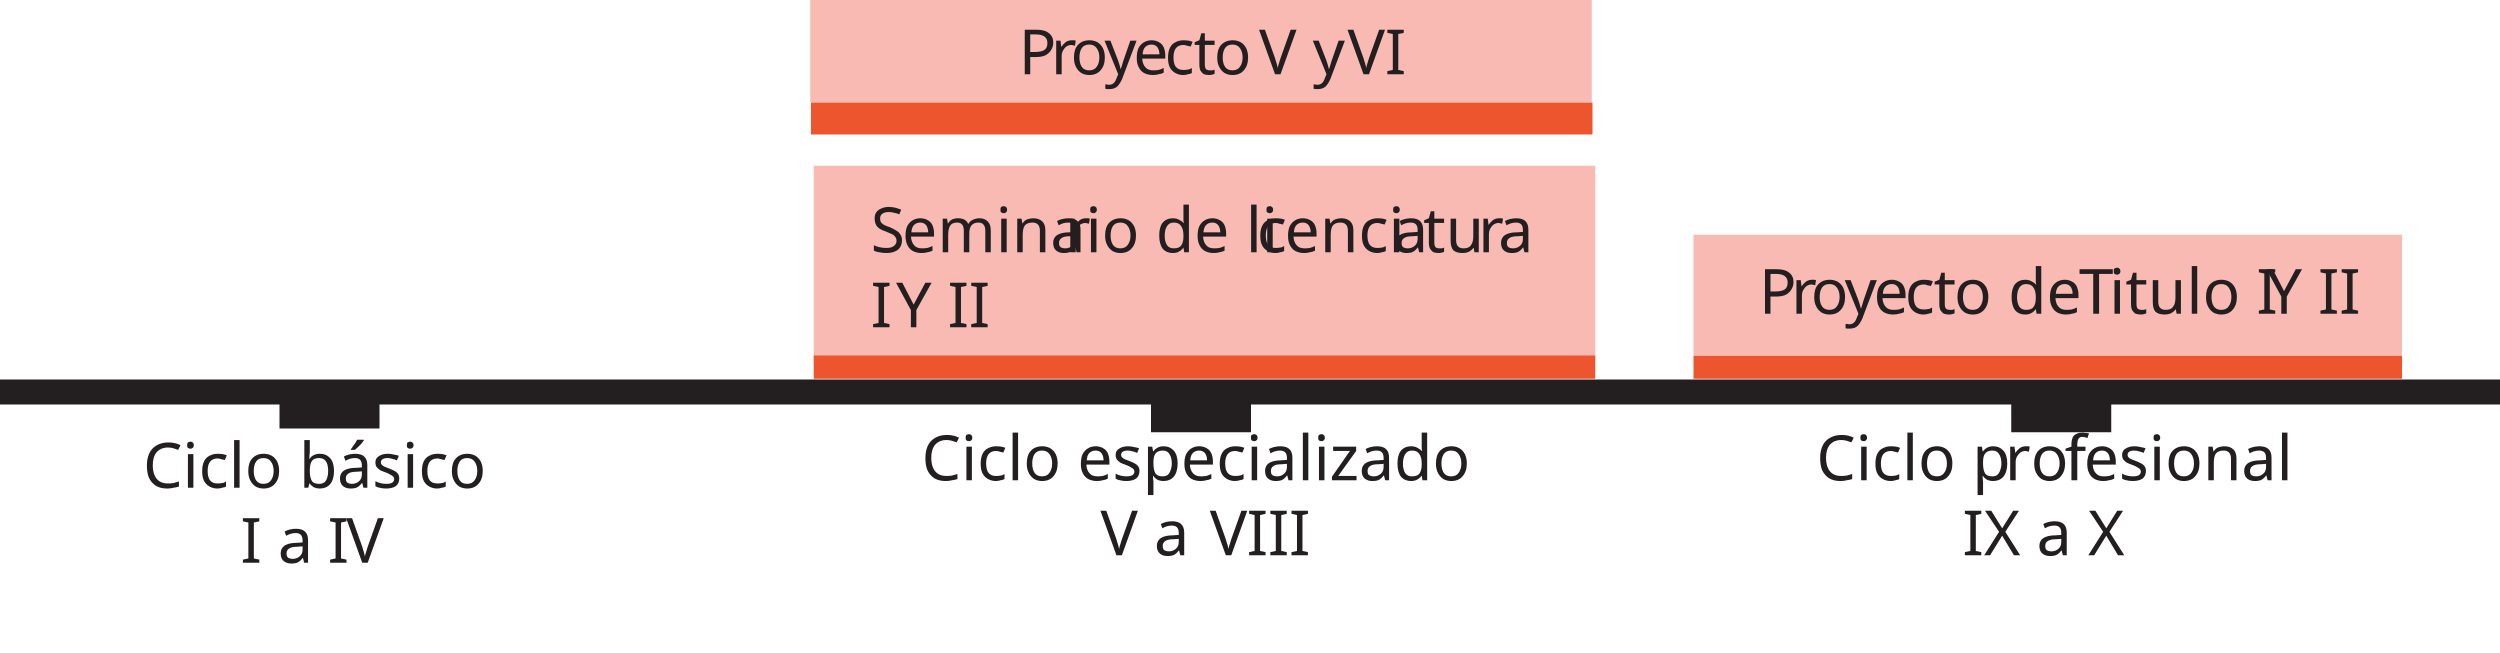
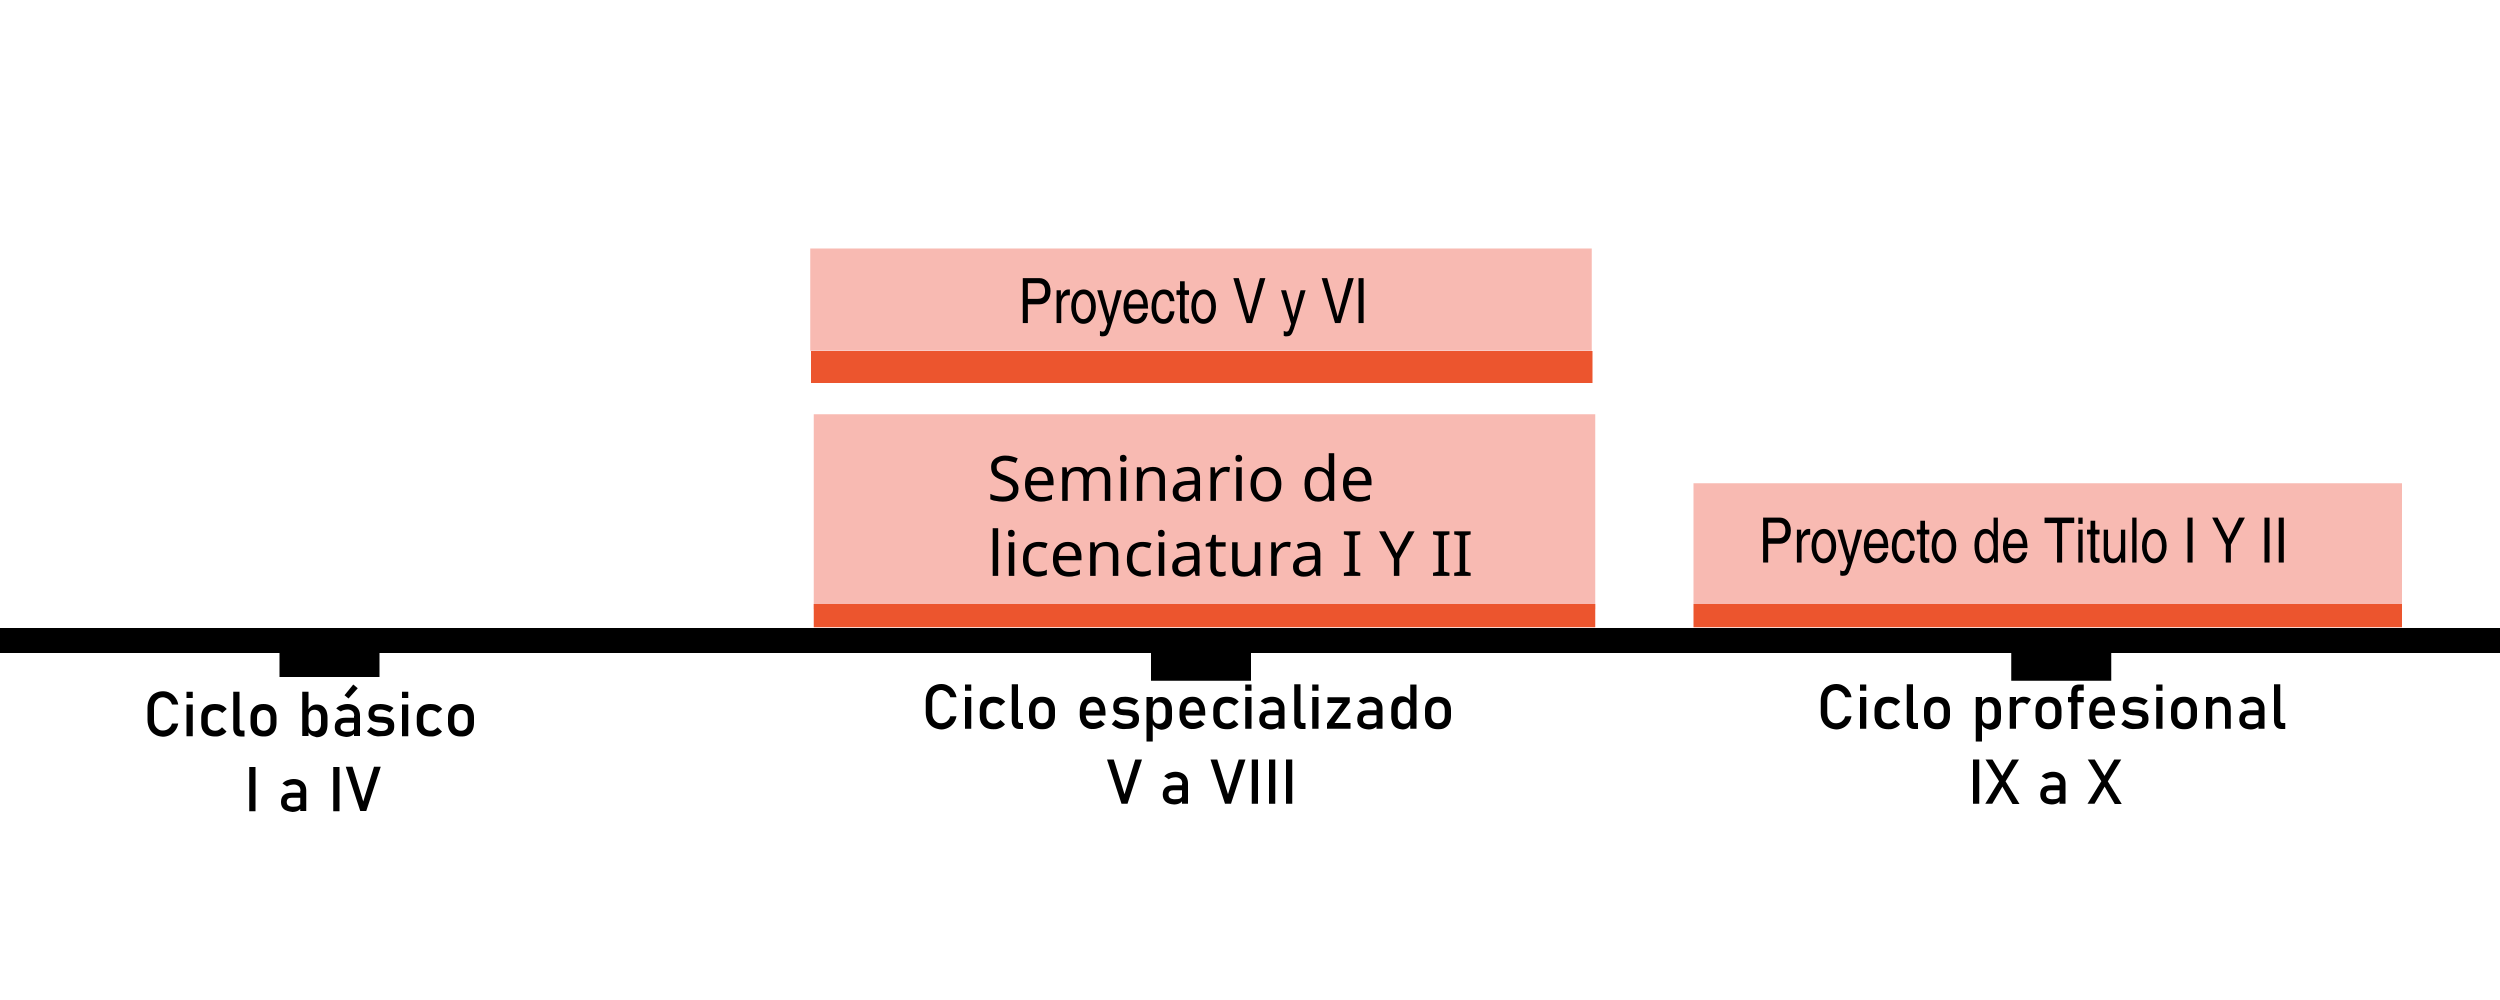
- <svg xmlns="http://www.w3.org/2000/svg" id="Layer_1" data-name="Layer 1" viewBox="0 0 100 26.11">
-   <defs>
-     <style>
-       .cls-1 {
-         letter-spacing: .02em;
-       }
- 
-       .cls-2, .cls-3 {
-         fill: none;
-         stroke: #231f20;
-         stroke-miterlimit: 10;
-       }
- 
-       .cls-4 {
-         font-family: Bahnschrift, Bahnschrift;
-         font-variation-settings: 'wght' 400, 'wdth' 100;
-       }
- 
-       .cls-4, .cls-5 {
-         fill: #231f20;
-         font-size: 2.5px;
-       }
- 
-       .cls-6 {
-         letter-spacing: 0em;
-       }
- 
-       .cls-7 {
-         letter-spacing: 0em;
-       }
- 
-       .cls-8 {
-         letter-spacing: 0em;
-       }
- 
-       .cls-9 {
-         fill: #ec552e;
-       }
- 
-       .cls-9, .cls-10 {
-         stroke-width: 0px;
-       }
- 
-       .cls-11 {
-         letter-spacing: 0em;
-       }
- 
-       .cls-12 {
-         letter-spacing: .01em;
-       }
- 
-       .cls-13 {
-         letter-spacing: -.01em;
-       }
- 
-       .cls-14 {
-         letter-spacing: -.02em;
-       }
- 
-       .cls-10 {
-         fill: #f8bab2;
-       }
- 
-       .cls-15 {
-         letter-spacing: -.05em;
-       }
- 
-       .cls-5 {
-         font-family: MyriadPro-Regular, 'Myriad Pro';
-       }
- 
-       .cls-16 {
-         letter-spacing: 0em;
-       }
- 
-       .cls-3 {
-         stroke-width: 4px;
-       }
- 
-       .cls-17 {
-         letter-spacing: -.04em;
-       }
- 
-       .cls-18 {
-         letter-spacing: -.04em;
-       }
- 
-       .cls-19 {
-         letter-spacing: 0em;
-       }
- 
-       .cls-20 {
-         letter-spacing: .01em;
-       }
- 
-       .cls-21 {
-         letter-spacing: -.04em;
-       }
- 
-       .cls-22 {
-         letter-spacing: -.05em;
-       }
- 
-       .cls-23 {
-         letter-spacing: 0em;
-       }
- 
-       .cls-24 {
-         letter-spacing: 0em;
-       }
- 
-       .cls-25 {
-         letter-spacing: -.01em;
-       }
- 
-       .cls-26 {
-         letter-spacing: 0em;
-       }
- 
-       .cls-27 {
-         letter-spacing: 0em;
-       }
-     </style>
-   </defs>
-   <rect class="cls-10" x="32.41" width="31.26" height="4.09" />
-   <rect class="cls-9" x="32.44" y="4.1" width="31.26" height="1.28" />
-   <rect class="cls-10" x="32.55" y="6.63" width="31.26" height="7.8" />
-   <rect class="cls-9" x="32.55" y="14.22" width="31.26" height=".93" />
-   <line class="cls-2" y1="15.68" x2="100" y2="15.68" />
-   <text class="cls-5" transform="translate(34.83 10.09)">
-     <tspan class="cls-16" x="0" y="0">S</tspan>
-     <tspan x="1.25" y="0">emina</tspan>
-     <tspan class="cls-19" x="7.76" y="0">r</tspan>
-     <tspan x="8.59" y="0">io de li</tspan>
-     <tspan class="cls-8" x="15.44" y="0">c</tspan>
-     <tspan x="16.55" y="0">enci</tspan>
-     <tspan class="cls-26" x="20.89" y="0">a</tspan>
-     <tspan x="22.09" y="0">tu</tspan>
-     <tspan class="cls-6" x="24.29" y="0">r</tspan>
-     <tspan x="25.1" y="0">a </tspan>
-     <tspan x="0" y="3">I</tspan>
-     <tspan class="cls-22" x=".6" y="3"> </tspan>
-     <tspan x="1.01" y="3">Y II</tspan>
-   </text>
-   <text class="cls-4" transform="translate(5.72 19.51)">
-     <tspan x="0" y="0">Ciclo básico </tspan>
-     <tspan x="0" y="3" xml:space="preserve">      I a </tspan>
-     <tspan class="cls-1" x="7.39" y="3">I</tspan>
-     <tspan x="8.13" y="3">V</tspan>
-   </text>
-   <text class="cls-4" transform="translate(36.86 19.21)">
-     <tspan x="0" y="0">Ciclo especializado </tspan>
-     <tspan x="0" y="3" xml:space="preserve">           V a </tspan>
-     <tspan class="cls-24" x="11.53" y="3">V</tspan>
-     <tspan x="13.01" y="3">III</tspan>
-   </text>
-   <text class="cls-4" transform="translate(72.65 19.21)">
-     <tspan x="0" y="0">Ciclo p</tspan>
-     <tspan class="cls-23" x="7.54" y="0">r</tspan>
-     <tspan x="8.58" y="0">o</tspan>
-     <tspan class="cls-25" x="9.94" y="0">f</tspan>
-     <tspan x="10.7" y="0">esional </tspan>
-     <tspan x="0" y="3" xml:space="preserve">         IX a X</tspan>
-   </text>
-   <text class="cls-5" transform="translate(40.74 2.97)">
-     <tspan class="cls-14" x="0" y="0">P</tspan>
-     <tspan class="cls-27" x="1.29" y="0">r</tspan>
-     <tspan class="cls-7" x="2.08" y="0">o</tspan>
-     <tspan class="cls-27" x="3.44" y="0">y</tspan>
-     <tspan x="4.59" y="0">e</tspan>
-     <tspan class="cls-12" x="5.84" y="0">c</tspan>
-     <tspan class="cls-8" x="7" y="0">t</tspan>
-     <tspan x="7.81" y="0">o</tspan>
-     <tspan class="cls-21" x="9.18" y="0"> </tspan>
-     <tspan x="9.62" y="0">V y</tspan>
-     <tspan class="cls-17" x="12.72" y="0"> </tspan>
-     <tspan x="13.16" y="0">VI</tspan>
+ <svg xmlns="http://www.w3.org/2000/svg" version="1.1" id="Layer_1" x="0px" y="0px" viewBox="0 0 100 40" style="enable-background:new 0 0 100 40;" xml:space="preserve">
+   <style type="text/css">
+ 	.st0{fill:#F8BAB2;}
+ 	.st1{fill:#EC552E;}
+ 	.st2{fill:none;stroke:#000000;stroke-miterlimit:10;}
+ 	.st3{fill:none;}
+ 	.st4{font-family:'ArialMT';}
+ 	.st5{font-size:2.5px;}
+ 	.st6{font-family:'ArialNarrow';}
+ 	.st7{fill:none;stroke:#000000;stroke-width:4;stroke-miterlimit:10;}
+ </style>
+   <rect x="32.41" y="9.94" class="st0" width="31.26" height="4.09" />
+   <rect x="32.44" y="14.04" class="st1" width="31.26" height="1.28" />
+   <rect x="32.55" y="16.57" class="st0" width="31.26" height="7.8" />
+   <rect x="32.55" y="24.16" class="st1" width="31.26" height="0.93" />
+   <line class="st2" x1="0" y1="25.62" x2="100" y2="25.62" />
+   <rect x="39.49" y="18.24" class="st3" width="27.02" height="9.56" />
+   <text transform="matrix(1 0 0 1 39.4894 20.0353)">
+     <tspan x="0" y="0" class="st4 st5">Seminario de </tspan>
+     <tspan x="0" y="3" class="st4 st5">licenciatura I Y II</tspan>
  </text>
  <g>
-     <rect class="cls-9" x="67.74" y="14.22" width="28.34" height=".93" />
-     <rect class="cls-10" x="67.74" y="9.39" width="28.34" height="4.83" />
-     <text class="cls-5" transform="translate(70.35 12.55)">
-       <tspan class="cls-14" x="0" y="0">P</tspan>
-       <tspan class="cls-27" x="1.29" y="0">r</tspan>
-       <tspan class="cls-7" x="2.08" y="0">o</tspan>
-       <tspan class="cls-27" x="3.44" y="0">y</tspan>
-       <tspan x="4.59" y="0">e</tspan>
-       <tspan class="cls-20" x="5.84" y="0">c</tspan>
-       <tspan class="cls-11" x="6.99" y="0">t</tspan>
-       <tspan x="7.81" y="0">o de</tspan>
-       <tspan class="cls-18" x="12.37" y="0"> </tspan>
-       <tspan class="cls-13" x="12.8" y="0">T</tspan>
-       <tspan x="14.01" y="0">itulo I</tspan>
-       <tspan class="cls-15" x="19.89" y="0"> </tspan>
-       <tspan x="20.31" y="0">Y II</tspan>
-     </text>
+     <g>
+       <path d="M6.2,29.38c-0.09-0.05-0.17-0.13-0.22-0.23c-0.05-0.1-0.08-0.22-0.08-0.35v-0.49c0-0.13,0.03-0.25,0.08-0.35    c0.05-0.1,0.12-0.18,0.22-0.23c0.09-0.05,0.2-0.08,0.32-0.08c0.1,0,0.2,0.02,0.28,0.07c0.09,0.04,0.16,0.11,0.21,0.18    c0.06,0.08,0.1,0.17,0.12,0.28H6.88c-0.02-0.06-0.04-0.1-0.08-0.15c-0.04-0.04-0.08-0.08-0.13-0.1s-0.1-0.04-0.15-0.04    c-0.07,0-0.14,0.02-0.19,0.05c-0.05,0.04-0.1,0.08-0.13,0.15c-0.03,0.06-0.04,0.14-0.04,0.22v0.49c0,0.08,0.01,0.16,0.04,0.22    s0.07,0.11,0.13,0.15c0.05,0.04,0.12,0.05,0.19,0.05c0.05,0,0.1-0.01,0.15-0.03c0.05-0.02,0.09-0.05,0.13-0.1    c0.04-0.04,0.06-0.09,0.08-0.15h0.25c-0.02,0.1-0.06,0.2-0.12,0.28c-0.06,0.08-0.13,0.14-0.21,0.18    c-0.08,0.04-0.18,0.07-0.28,0.07C6.4,29.46,6.29,29.44,6.2,29.38z" />
+       <path d="M7.46,27.67h0.25v0.25H7.46V27.67z M7.46,28.18h0.25v1.27H7.46V28.18z" />
+       <path d="M8.3,29.4c-0.08-0.04-0.14-0.11-0.19-0.19c-0.04-0.08-0.06-0.18-0.06-0.3v-0.21c0-0.11,0.02-0.21,0.06-0.29    c0.04-0.08,0.11-0.14,0.19-0.19c0.08-0.04,0.18-0.06,0.3-0.06c0.07,0,0.13,0.01,0.19,0.02c0.06,0.02,0.11,0.04,0.16,0.07    s0.08,0.07,0.12,0.11l-0.18,0.16c-0.04-0.04-0.08-0.07-0.13-0.09c-0.05-0.02-0.1-0.03-0.15-0.03c-0.1,0-0.17,0.03-0.22,0.08    c-0.05,0.05-0.08,0.13-0.08,0.23v0.21c0,0.1,0.03,0.18,0.08,0.23c0.05,0.05,0.13,0.08,0.22,0.08c0.05,0,0.1-0.01,0.15-0.04    s0.09-0.06,0.12-0.1l0.18,0.17c-0.03,0.04-0.07,0.08-0.12,0.11c-0.05,0.03-0.1,0.05-0.16,0.07s-0.12,0.02-0.18,0.02    C8.49,29.46,8.39,29.44,8.3,29.4z" />
+       <path d="M9.58,29.12c0,0.03,0.01,0.05,0.02,0.07c0.01,0.02,0.03,0.03,0.06,0.03h0.12v0.24H9.63c-0.09,0-0.17-0.03-0.22-0.09    s-0.08-0.14-0.08-0.25v-1.45h0.25V29.12z" />
+       <path d="M10.26,29.4c-0.08-0.04-0.14-0.11-0.18-0.19c-0.04-0.08-0.06-0.18-0.06-0.3v-0.21c0-0.12,0.02-0.21,0.06-0.29    s0.1-0.14,0.18-0.19c0.08-0.04,0.17-0.06,0.28-0.06s0.2,0.02,0.28,0.06c0.08,0.04,0.14,0.1,0.18,0.19s0.06,0.18,0.06,0.29v0.21    c0,0.12-0.02,0.21-0.06,0.3s-0.1,0.14-0.18,0.19s-0.17,0.06-0.28,0.06S10.34,29.44,10.26,29.4z M10.75,29.15    c0.05-0.05,0.07-0.13,0.07-0.23v-0.21c0-0.1-0.02-0.17-0.07-0.23c-0.05-0.05-0.12-0.08-0.2-0.08s-0.15,0.03-0.2,0.08    c-0.05,0.05-0.07,0.13-0.07,0.23v0.21c0,0.1,0.02,0.17,0.07,0.23c0.05,0.05,0.12,0.08,0.2,0.08S10.7,29.2,10.75,29.15z" />
+       <path d="M12.09,27.67h0.25v1.77h-0.25V27.67z M12.45,29.41c-0.06-0.04-0.1-0.09-0.13-0.16l0.02-0.26c0,0.05,0.01,0.1,0.03,0.14    s0.05,0.07,0.08,0.09s0.08,0.03,0.13,0.03c0.08,0,0.15-0.03,0.19-0.08c0.05-0.05,0.07-0.12,0.07-0.21v-0.27    c0-0.09-0.02-0.17-0.07-0.22c-0.04-0.05-0.11-0.08-0.19-0.08c-0.05,0-0.1,0.01-0.13,0.03s-0.07,0.05-0.08,0.09    s-0.03,0.08-0.03,0.14l-0.03-0.24c0.04-0.07,0.09-0.13,0.15-0.17s0.13-0.06,0.21-0.06c0.09,0,0.17,0.02,0.23,0.06    s0.11,0.1,0.15,0.18c0.03,0.08,0.05,0.17,0.05,0.28v0.28c0,0.11-0.02,0.2-0.05,0.28c-0.03,0.08-0.08,0.13-0.15,0.17    c-0.07,0.04-0.15,0.06-0.24,0.06C12.58,29.46,12.51,29.45,12.45,29.41z" />
+       <path d="M13.51,29.37c-0.08-0.07-0.12-0.16-0.12-0.29c0-0.13,0.04-0.22,0.11-0.28c0.07-0.06,0.18-0.09,0.32-0.09h0.36l0.02,0.2    h-0.38c-0.06,0-0.11,0.01-0.15,0.04c-0.03,0.03-0.05,0.07-0.05,0.13c0,0.06,0.02,0.11,0.06,0.14c0.04,0.03,0.11,0.05,0.19,0.05    c0.1,0,0.17-0.01,0.21-0.03s0.07-0.05,0.07-0.09l0.03,0.18c-0.02,0.03-0.05,0.06-0.08,0.08c-0.03,0.02-0.07,0.04-0.11,0.05    c-0.04,0.01-0.09,0.02-0.14,0.02C13.7,29.46,13.58,29.43,13.51,29.37z M14.17,28.64c0-0.08-0.02-0.15-0.07-0.19    s-0.11-0.07-0.19-0.07c-0.05,0-0.1,0.01-0.15,0.02s-0.09,0.04-0.13,0.06l-0.18-0.12c0.05-0.06,0.11-0.1,0.19-0.13    s0.17-0.05,0.26-0.05c0.1,0,0.19,0.02,0.27,0.06s0.13,0.09,0.17,0.16s0.06,0.16,0.06,0.25v0.81h-0.24V28.64z M13.78,27.81    l0.35-0.43l0.18,0.15l-0.37,0.41L13.78,27.81z" />
+       <path d="M15.02,29.44c-0.07-0.01-0.13-0.04-0.18-0.07s-0.11-0.07-0.16-0.11l0.15-0.18c0.07,0.05,0.14,0.09,0.2,0.12    c0.07,0.03,0.13,0.04,0.2,0.04c0.1,0,0.17-0.01,0.22-0.05c0.05-0.03,0.07-0.08,0.07-0.14c0-0.04-0.01-0.07-0.04-0.09    s-0.06-0.03-0.1-0.04s-0.1-0.01-0.17-0.02c-0.01,0-0.01,0-0.02,0c-0.01,0-0.01,0-0.02,0c0,0-0.01,0-0.01,0c0,0-0.01,0-0.01,0    c-0.08-0.01-0.15-0.02-0.21-0.04c-0.06-0.02-0.1-0.05-0.14-0.1c-0.04-0.05-0.06-0.12-0.06-0.21c0-0.09,0.02-0.16,0.05-0.22    c0.04-0.06,0.09-0.1,0.16-0.13c0.07-0.03,0.16-0.04,0.27-0.04c0.07,0,0.13,0.01,0.19,0.02c0.06,0.01,0.12,0.03,0.17,0.05    c0.05,0.02,0.11,0.05,0.16,0.09l-0.15,0.18c-0.06-0.04-0.13-0.07-0.19-0.09s-0.12-0.03-0.18-0.03c-0.08,0-0.15,0.01-0.19,0.04    c-0.04,0.03-0.06,0.07-0.06,0.13c0,0.03,0.01,0.06,0.04,0.08c0.02,0.02,0.05,0.03,0.09,0.03s0.09,0.01,0.16,0.01    c0,0,0.01,0,0.02,0s0.01,0,0.02,0c0,0,0,0,0.01,0s0,0,0.01,0c0.09,0.01,0.16,0.02,0.23,0.04c0.06,0.02,0.11,0.05,0.16,0.11    s0.06,0.13,0.06,0.23c0,0.09-0.02,0.17-0.06,0.23c-0.04,0.06-0.1,0.1-0.18,0.13s-0.18,0.04-0.3,0.04    C15.16,29.46,15.09,29.46,15.02,29.44z" />
+       <path d="M16.08,27.67h0.25v0.25h-0.25V27.67z M16.08,28.18h0.25v1.27h-0.25V28.18z" />
+       <path d="M16.92,29.4c-0.08-0.04-0.14-0.11-0.19-0.19c-0.04-0.08-0.06-0.18-0.06-0.3v-0.21c0-0.11,0.02-0.21,0.06-0.29    c0.04-0.08,0.11-0.14,0.19-0.19c0.08-0.04,0.18-0.06,0.3-0.06c0.07,0,0.13,0.01,0.19,0.02c0.06,0.02,0.11,0.04,0.16,0.07    s0.08,0.07,0.12,0.11l-0.18,0.16c-0.04-0.04-0.08-0.07-0.13-0.09c-0.05-0.02-0.1-0.03-0.15-0.03c-0.1,0-0.17,0.03-0.22,0.08    c-0.05,0.05-0.08,0.13-0.08,0.23v0.21c0,0.1,0.03,0.18,0.08,0.23c0.05,0.05,0.13,0.08,0.22,0.08c0.05,0,0.1-0.01,0.15-0.04    s0.09-0.06,0.12-0.1l0.18,0.17c-0.03,0.04-0.07,0.08-0.12,0.11c-0.05,0.03-0.1,0.05-0.16,0.07s-0.12,0.02-0.18,0.02    C17.1,29.46,17,29.44,16.92,29.4z" />
+       <path d="M18.16,29.4c-0.08-0.04-0.14-0.11-0.18-0.19c-0.04-0.08-0.06-0.18-0.06-0.3v-0.21c0-0.12,0.02-0.21,0.06-0.29    s0.1-0.14,0.18-0.19c0.08-0.04,0.17-0.06,0.28-0.06s0.2,0.02,0.28,0.06c0.08,0.04,0.14,0.1,0.18,0.19s0.06,0.18,0.06,0.29v0.21    c0,0.12-0.02,0.21-0.06,0.3s-0.1,0.14-0.18,0.19s-0.17,0.06-0.28,0.06S18.23,29.44,18.16,29.4z M18.64,29.15    c0.05-0.05,0.07-0.13,0.07-0.23v-0.21c0-0.1-0.02-0.17-0.07-0.23c-0.05-0.05-0.12-0.08-0.2-0.08s-0.15,0.03-0.2,0.08    c-0.05,0.05-0.07,0.13-0.07,0.23v0.21c0,0.1,0.02,0.17,0.07,0.23c0.05,0.05,0.12,0.08,0.2,0.08S18.59,29.2,18.64,29.15z" />
+       <path d="M10.22,32.45H9.97v-1.77h0.25V32.45z" />
+       <path d="M11.36,32.37c-0.08-0.07-0.12-0.16-0.12-0.29c0-0.13,0.04-0.22,0.11-0.28c0.07-0.06,0.18-0.09,0.32-0.09h0.36l0.02,0.2    h-0.38c-0.06,0-0.11,0.01-0.15,0.04c-0.03,0.03-0.05,0.07-0.05,0.13c0,0.06,0.02,0.11,0.06,0.14c0.04,0.03,0.11,0.05,0.19,0.05    c0.1,0,0.17-0.01,0.21-0.03s0.07-0.05,0.07-0.09l0.03,0.18c-0.02,0.03-0.05,0.06-0.08,0.08c-0.03,0.02-0.07,0.04-0.11,0.05    c-0.04,0.01-0.09,0.02-0.14,0.02C11.55,32.46,11.44,32.43,11.36,32.37z M12.02,31.64c0-0.08-0.02-0.15-0.07-0.19    s-0.11-0.07-0.19-0.07c-0.05,0-0.1,0.01-0.15,0.02s-0.09,0.04-0.13,0.06l-0.18-0.12c0.05-0.06,0.11-0.1,0.19-0.13    s0.17-0.05,0.26-0.05c0.1,0,0.19,0.02,0.27,0.06s0.13,0.09,0.17,0.16s0.06,0.16,0.06,0.25v0.81h-0.24V31.64z" />
+       <path d="M13.58,32.45h-0.25v-1.77h0.25V32.45z" />
+       <path d="M13.83,30.67h0.27l0.43,1.39l0.43-1.39h0.27l-0.58,1.77h-0.24L13.83,30.67z" />
+     </g>
  </g>
-   <line class="cls-3" x1="13.18" y1="15.68" x2="13.18" y2="17.14" />
-   <line class="cls-3" x1="48.04" y1="15.83" x2="48.04" y2="17.29" />
-   <line class="cls-3" x1="82.45" y1="15.83" x2="82.45" y2="17.29" />
+   <g>
+     <g>
+       <path d="M37.33,29.09c-0.09-0.05-0.17-0.13-0.22-0.23c-0.05-0.1-0.08-0.22-0.08-0.35v-0.49c0-0.13,0.03-0.25,0.08-0.35    c0.05-0.1,0.12-0.18,0.22-0.23c0.09-0.05,0.2-0.08,0.32-0.08c0.1,0,0.2,0.02,0.28,0.07c0.09,0.04,0.16,0.11,0.21,0.18    c0.06,0.08,0.1,0.17,0.12,0.28h-0.25c-0.02-0.06-0.04-0.1-0.08-0.15c-0.04-0.04-0.08-0.08-0.13-0.1s-0.1-0.04-0.15-0.04    c-0.07,0-0.14,0.02-0.19,0.05c-0.05,0.04-0.1,0.08-0.13,0.15c-0.03,0.06-0.04,0.14-0.04,0.22v0.49c0,0.08,0.01,0.16,0.04,0.22    s0.07,0.11,0.13,0.15c0.05,0.04,0.12,0.05,0.19,0.05c0.05,0,0.1-0.01,0.15-0.03c0.05-0.02,0.09-0.05,0.13-0.1    c0.04-0.04,0.06-0.09,0.08-0.15h0.25c-0.02,0.1-0.06,0.2-0.12,0.28c-0.06,0.08-0.13,0.14-0.21,0.18    c-0.08,0.04-0.18,0.07-0.28,0.07C37.53,29.17,37.42,29.14,37.33,29.09z" />
+       <path d="M38.6,27.38h0.25v0.25H38.6V27.38z M38.6,27.88h0.25v1.27H38.6V27.88z" />
+       <path d="M39.44,29.11c-0.08-0.04-0.14-0.11-0.19-0.19c-0.04-0.08-0.06-0.18-0.06-0.3v-0.21c0-0.11,0.02-0.21,0.06-0.29    c0.04-0.08,0.11-0.14,0.19-0.19c0.08-0.04,0.18-0.06,0.3-0.06c0.07,0,0.13,0.01,0.19,0.02c0.06,0.02,0.11,0.04,0.16,0.07    s0.08,0.07,0.12,0.11l-0.18,0.16c-0.04-0.04-0.08-0.07-0.13-0.09c-0.05-0.02-0.1-0.03-0.15-0.03c-0.1,0-0.17,0.03-0.22,0.08    c-0.05,0.05-0.08,0.13-0.08,0.23v0.21c0,0.1,0.03,0.18,0.08,0.23c0.05,0.05,0.13,0.08,0.22,0.08c0.05,0,0.1-0.01,0.15-0.04    s0.09-0.06,0.12-0.1l0.18,0.17c-0.03,0.04-0.07,0.08-0.12,0.11c-0.05,0.03-0.1,0.05-0.16,0.07s-0.12,0.02-0.18,0.02    C39.62,29.17,39.52,29.15,39.44,29.11z" />
+       <path d="M40.72,28.82c0,0.03,0.01,0.05,0.02,0.07c0.01,0.02,0.03,0.03,0.06,0.03h0.12v0.24h-0.15c-0.09,0-0.17-0.03-0.22-0.09    s-0.08-0.14-0.08-0.25v-1.45h0.25V28.82z" />
+       <path d="M41.4,29.11c-0.08-0.04-0.14-0.11-0.18-0.19c-0.04-0.08-0.06-0.18-0.06-0.3v-0.21c0-0.12,0.02-0.21,0.06-0.29    s0.1-0.14,0.18-0.19c0.08-0.04,0.17-0.06,0.28-0.06s0.2,0.02,0.28,0.06c0.08,0.04,0.14,0.1,0.18,0.19s0.06,0.18,0.06,0.29v0.21    c0,0.12-0.02,0.21-0.06,0.3s-0.1,0.14-0.18,0.19s-0.17,0.06-0.28,0.06S41.48,29.15,41.4,29.11z M41.88,28.85    c0.05-0.05,0.07-0.13,0.07-0.23v-0.21c0-0.1-0.02-0.17-0.07-0.23c-0.05-0.05-0.12-0.08-0.2-0.08s-0.15,0.03-0.2,0.08    c-0.05,0.05-0.07,0.13-0.07,0.23v0.21c0,0.1,0.02,0.17,0.07,0.23c0.05,0.05,0.12,0.08,0.2,0.08S41.83,28.91,41.88,28.85z" />
+       <path d="M43.45,29.1c-0.08-0.04-0.15-0.11-0.19-0.19s-0.07-0.19-0.07-0.31v-0.14c0-0.12,0.02-0.23,0.06-0.32s0.1-0.16,0.18-0.2    c0.08-0.05,0.18-0.07,0.29-0.07c0.11,0,0.2,0.03,0.27,0.08c0.08,0.05,0.13,0.13,0.17,0.23c0.04,0.1,0.06,0.22,0.06,0.36v0.08    h-0.85v-0.2h0.62c-0.01-0.1-0.03-0.18-0.08-0.24s-0.11-0.09-0.18-0.09c-0.09,0-0.17,0.03-0.22,0.09s-0.08,0.15-0.08,0.26v0.16    c0,0.1,0.03,0.19,0.08,0.24c0.06,0.06,0.13,0.08,0.24,0.08c0.05,0,0.1-0.01,0.15-0.03s0.09-0.05,0.13-0.08l0.16,0.16    c-0.06,0.06-0.13,0.11-0.21,0.14c-0.08,0.03-0.16,0.05-0.24,0.05C43.63,29.17,43.53,29.15,43.45,29.1z" />
+       <path d="M44.81,29.15c-0.07-0.01-0.13-0.04-0.18-0.07s-0.11-0.07-0.16-0.11l0.15-0.18c0.07,0.05,0.14,0.09,0.2,0.12    c0.07,0.03,0.13,0.04,0.2,0.04c0.1,0,0.17-0.01,0.22-0.05c0.05-0.03,0.07-0.08,0.07-0.14c0-0.04-0.01-0.07-0.04-0.09    s-0.06-0.03-0.1-0.04s-0.1-0.01-0.17-0.02c-0.01,0-0.01,0-0.02,0c-0.01,0-0.01,0-0.02,0c0,0-0.01,0-0.01,0c0,0-0.01,0-0.01,0    c-0.08-0.01-0.15-0.02-0.21-0.04c-0.06-0.02-0.1-0.05-0.14-0.1c-0.04-0.05-0.06-0.12-0.06-0.21c0-0.09,0.02-0.16,0.05-0.22    c0.04-0.06,0.09-0.1,0.16-0.13c0.07-0.03,0.16-0.04,0.27-0.04c0.07,0,0.13,0.01,0.19,0.02c0.06,0.01,0.12,0.03,0.17,0.05    c0.05,0.02,0.11,0.05,0.16,0.09l-0.15,0.18c-0.06-0.04-0.13-0.07-0.19-0.09s-0.12-0.03-0.18-0.03c-0.08,0-0.15,0.01-0.19,0.04    c-0.04,0.03-0.06,0.07-0.06,0.13c0,0.03,0.01,0.06,0.04,0.08c0.02,0.02,0.05,0.03,0.09,0.03s0.09,0.01,0.16,0.01    c0,0,0.01,0,0.02,0s0.01,0,0.02,0c0,0,0,0,0.01,0s0,0,0.01,0c0.09,0.01,0.16,0.02,0.23,0.04c0.06,0.02,0.11,0.05,0.16,0.11    s0.06,0.13,0.06,0.23c0,0.09-0.02,0.17-0.06,0.23c-0.04,0.06-0.1,0.1-0.18,0.13s-0.18,0.04-0.3,0.04    C44.94,29.17,44.87,29.16,44.81,29.15z" />
+       <path d="M45.86,27.88h0.25v1.78h-0.25V27.88z M46.23,29.11c-0.06-0.04-0.1-0.09-0.13-0.16l0.02-0.26c0,0.05,0.01,0.1,0.03,0.14    s0.05,0.07,0.08,0.09s0.08,0.03,0.13,0.03c0.08,0,0.15-0.03,0.19-0.08c0.05-0.05,0.07-0.12,0.07-0.21v-0.27    c0-0.09-0.02-0.17-0.07-0.22c-0.04-0.05-0.11-0.08-0.19-0.08c-0.05,0-0.1,0.01-0.13,0.03s-0.07,0.05-0.08,0.09    s-0.03,0.08-0.03,0.14l-0.03-0.24c0.04-0.07,0.09-0.13,0.15-0.17s0.13-0.06,0.21-0.06c0.09,0,0.17,0.02,0.23,0.06    s0.11,0.1,0.15,0.18c0.03,0.08,0.05,0.17,0.05,0.28v0.28c0,0.11-0.02,0.2-0.05,0.28c-0.03,0.08-0.08,0.13-0.15,0.17    c-0.07,0.04-0.15,0.06-0.24,0.06C46.35,29.17,46.28,29.15,46.23,29.11z" />
+       <path d="M47.44,29.1c-0.08-0.04-0.15-0.11-0.19-0.19s-0.07-0.19-0.07-0.31v-0.14c0-0.12,0.02-0.23,0.06-0.32s0.1-0.16,0.18-0.2    c0.08-0.05,0.18-0.07,0.29-0.07c0.11,0,0.2,0.03,0.27,0.08c0.08,0.05,0.13,0.13,0.17,0.23c0.04,0.1,0.06,0.22,0.06,0.36v0.08    h-0.85v-0.2h0.62c-0.01-0.1-0.03-0.18-0.08-0.24s-0.11-0.09-0.18-0.09c-0.09,0-0.17,0.03-0.22,0.09s-0.08,0.15-0.08,0.26v0.16    c0,0.1,0.03,0.19,0.08,0.24c0.06,0.06,0.13,0.08,0.24,0.08c0.05,0,0.1-0.01,0.15-0.03s0.09-0.05,0.13-0.08l0.16,0.16    c-0.06,0.06-0.13,0.11-0.21,0.14c-0.08,0.03-0.16,0.05-0.24,0.05C47.63,29.17,47.53,29.15,47.44,29.1z" />
+       <path d="M48.78,29.11c-0.08-0.04-0.14-0.11-0.19-0.19c-0.04-0.08-0.06-0.18-0.06-0.3v-0.21c0-0.11,0.02-0.21,0.06-0.29    c0.04-0.08,0.11-0.14,0.19-0.19c0.08-0.04,0.18-0.06,0.3-0.06c0.07,0,0.13,0.01,0.19,0.02c0.06,0.02,0.11,0.04,0.16,0.07    s0.08,0.07,0.12,0.11l-0.18,0.16c-0.04-0.04-0.08-0.07-0.13-0.09c-0.05-0.02-0.1-0.03-0.15-0.03c-0.1,0-0.17,0.03-0.22,0.08    c-0.05,0.05-0.08,0.13-0.08,0.23v0.21c0,0.1,0.03,0.18,0.08,0.23c0.05,0.05,0.13,0.08,0.22,0.08c0.05,0,0.1-0.01,0.15-0.04    s0.09-0.06,0.12-0.1l0.18,0.17c-0.03,0.04-0.07,0.08-0.12,0.11c-0.05,0.03-0.1,0.05-0.16,0.07s-0.12,0.02-0.18,0.02    C48.96,29.17,48.86,29.15,48.78,29.11z" />
+       <path d="M49.81,27.38h0.25v0.25h-0.25V27.38z M49.81,27.88h0.25v1.27h-0.25V27.88z" />
+       <path d="M50.49,29.07c-0.08-0.07-0.12-0.16-0.12-0.29c0-0.13,0.04-0.22,0.11-0.28c0.07-0.06,0.18-0.09,0.32-0.09h0.36l0.02,0.2    H50.8c-0.06,0-0.11,0.01-0.15,0.04c-0.03,0.03-0.05,0.07-0.05,0.13c0,0.06,0.02,0.11,0.06,0.14c0.04,0.03,0.11,0.05,0.19,0.05    c0.1,0,0.17-0.01,0.21-0.03s0.07-0.05,0.07-0.09l0.03,0.18c-0.02,0.03-0.05,0.06-0.08,0.08c-0.03,0.02-0.07,0.04-0.11,0.05    c-0.04,0.01-0.09,0.02-0.14,0.02C50.69,29.17,50.57,29.14,50.49,29.07z M51.15,28.35c0-0.08-0.02-0.15-0.07-0.19    c-0.04-0.05-0.11-0.07-0.19-0.07c-0.05,0-0.1,0.01-0.15,0.02s-0.09,0.04-0.13,0.06l-0.18-0.12c0.05-0.06,0.11-0.1,0.19-0.13    s0.17-0.05,0.26-0.05c0.1,0,0.19,0.02,0.27,0.06c0.07,0.04,0.13,0.09,0.17,0.16s0.06,0.16,0.06,0.25v0.81h-0.24V28.35z" />
+       <path d="M52.02,28.82c0,0.03,0.01,0.05,0.02,0.07s0.03,0.03,0.06,0.03h0.12v0.24h-0.15c-0.09,0-0.17-0.03-0.22-0.09    s-0.08-0.14-0.08-0.25v-1.45h0.25V28.82z" />
+       <path d="M52.49,27.38h0.25v0.25h-0.25V27.38z M52.49,27.88h0.25v1.27h-0.25V27.88z" />
+       <path d="M53.99,28.09l-0.61,0.83h0.64v0.23h-0.94v-0.21l0.62-0.82H53.1v-0.23h0.89V28.09z" />
+       <path d="M54.41,29.07c-0.08-0.07-0.12-0.16-0.12-0.29c0-0.13,0.04-0.22,0.11-0.28c0.07-0.06,0.18-0.09,0.32-0.09h0.36l0.02,0.2    h-0.38c-0.07,0-0.11,0.01-0.15,0.04c-0.03,0.03-0.05,0.07-0.05,0.13c0,0.06,0.02,0.11,0.06,0.14s0.11,0.05,0.19,0.05    c0.1,0,0.17-0.01,0.21-0.03s0.07-0.05,0.07-0.09l0.03,0.18c-0.02,0.03-0.05,0.06-0.08,0.08c-0.03,0.02-0.07,0.04-0.11,0.05    s-0.09,0.02-0.14,0.02C54.61,29.17,54.49,29.14,54.41,29.07z M55.07,28.35c0-0.08-0.02-0.15-0.07-0.19    c-0.04-0.05-0.11-0.07-0.19-0.07c-0.05,0-0.1,0.01-0.15,0.02c-0.05,0.02-0.09,0.04-0.13,0.06l-0.18-0.12    c0.05-0.06,0.11-0.1,0.19-0.13c0.08-0.03,0.17-0.05,0.26-0.05c0.1,0,0.19,0.02,0.27,0.06c0.07,0.04,0.13,0.09,0.17,0.16    s0.06,0.16,0.06,0.25v0.81h-0.24V28.35z" />
+       <path d="M55.85,29.11c-0.07-0.04-0.12-0.1-0.15-0.18s-0.05-0.17-0.05-0.28v-0.28c0-0.11,0.02-0.2,0.05-0.28s0.08-0.14,0.15-0.18    c0.06-0.04,0.14-0.06,0.23-0.06c0.08,0,0.14,0.02,0.21,0.06c0.06,0.04,0.11,0.09,0.15,0.17l-0.03,0.26c0-0.05-0.01-0.1-0.03-0.14    s-0.05-0.07-0.08-0.09c-0.04-0.02-0.08-0.03-0.13-0.03c-0.08,0-0.15,0.03-0.19,0.08c-0.04,0.05-0.07,0.12-0.07,0.22v0.28    c0,0.09,0.02,0.16,0.07,0.21c0.04,0.05,0.11,0.08,0.19,0.08c0.05,0,0.1-0.01,0.13-0.03c0.04-0.02,0.07-0.05,0.08-0.09    s0.03-0.08,0.03-0.14l0.02,0.27c-0.03,0.06-0.07,0.12-0.12,0.16c-0.06,0.04-0.13,0.06-0.21,0.06C56,29.17,55.92,29.15,55.85,29.11    z M56.41,27.38h0.25v1.77h-0.25V27.38z" />
+       <path d="M57.24,29.11c-0.08-0.04-0.14-0.11-0.18-0.19c-0.04-0.08-0.06-0.18-0.06-0.3v-0.21c0-0.12,0.02-0.21,0.06-0.29    s0.1-0.14,0.18-0.19c0.08-0.04,0.17-0.06,0.28-0.06c0.11,0,0.2,0.02,0.28,0.06c0.08,0.04,0.14,0.1,0.18,0.19s0.06,0.18,0.06,0.29    v0.21c0,0.12-0.02,0.21-0.06,0.3s-0.1,0.14-0.18,0.19s-0.17,0.06-0.28,0.06C57.41,29.17,57.32,29.15,57.24,29.11z M57.72,28.85    c0.05-0.05,0.07-0.13,0.07-0.23v-0.21c0-0.1-0.02-0.17-0.07-0.23c-0.05-0.05-0.12-0.08-0.2-0.08s-0.15,0.03-0.2,0.08    s-0.07,0.13-0.07,0.23v0.21c0,0.1,0.02,0.17,0.07,0.23s0.12,0.08,0.2,0.08S57.67,28.91,57.72,28.85z" />
+       <path d="M44.28,30.38h0.27l0.43,1.39l0.43-1.39h0.27l-0.58,1.77h-0.24L44.28,30.38z" />
+       <path d="M46.63,32.07c-0.08-0.07-0.12-0.16-0.12-0.29c0-0.13,0.04-0.22,0.11-0.28c0.07-0.06,0.18-0.09,0.32-0.09h0.36l0.02,0.2    h-0.38c-0.06,0-0.11,0.01-0.15,0.04c-0.03,0.03-0.05,0.07-0.05,0.13c0,0.06,0.02,0.11,0.06,0.14c0.04,0.03,0.11,0.05,0.19,0.05    c0.1,0,0.17-0.01,0.21-0.03s0.07-0.05,0.07-0.09l0.03,0.18c-0.02,0.03-0.05,0.06-0.08,0.08c-0.03,0.02-0.07,0.04-0.11,0.05    c-0.04,0.01-0.09,0.02-0.14,0.02C46.82,32.17,46.71,32.14,46.63,32.07z M47.29,31.35c0-0.08-0.02-0.15-0.07-0.19    s-0.11-0.07-0.19-0.07c-0.05,0-0.1,0.01-0.15,0.02s-0.09,0.04-0.13,0.06l-0.18-0.12c0.05-0.06,0.11-0.1,0.19-0.13    s0.17-0.05,0.26-0.05c0.1,0,0.19,0.02,0.27,0.06s0.13,0.09,0.17,0.16s0.06,0.16,0.06,0.25v0.81h-0.24V31.35z" />
+       <path d="M48.42,30.38h0.27l0.43,1.39l0.43-1.39h0.27l-0.58,1.77H49L48.42,30.38z" />
+       <path d="M50.32,32.15h-0.25v-1.77h0.25V32.15z" />
+       <path d="M51.01,32.15h-0.25v-1.77h0.25V32.15z" />
+       <path d="M51.69,32.15h-0.25v-1.77h0.25V32.15z" />
+     </g>
+   </g>
+   <g>
+     <g>
+       <path d="M73.13,29.09c-0.09-0.05-0.17-0.13-0.22-0.23c-0.05-0.1-0.08-0.22-0.08-0.35v-0.49c0-0.13,0.03-0.25,0.08-0.35    c0.05-0.1,0.12-0.18,0.22-0.23c0.09-0.05,0.2-0.08,0.32-0.08c0.1,0,0.2,0.02,0.28,0.07c0.08,0.04,0.16,0.11,0.21,0.18    c0.06,0.08,0.1,0.17,0.12,0.28h-0.25c-0.02-0.06-0.04-0.1-0.08-0.15c-0.04-0.04-0.08-0.08-0.13-0.1s-0.1-0.04-0.15-0.04    c-0.07,0-0.14,0.02-0.19,0.05c-0.05,0.04-0.1,0.08-0.13,0.15c-0.03,0.06-0.04,0.14-0.04,0.22v0.49c0,0.08,0.01,0.16,0.04,0.22    s0.07,0.11,0.13,0.15c0.05,0.04,0.12,0.05,0.19,0.05c0.05,0,0.1-0.01,0.15-0.03c0.05-0.02,0.09-0.05,0.13-0.1    c0.04-0.04,0.06-0.09,0.08-0.15h0.25c-0.02,0.1-0.06,0.2-0.12,0.28c-0.06,0.08-0.13,0.14-0.21,0.18    c-0.08,0.04-0.18,0.07-0.28,0.07C73.33,29.17,73.22,29.14,73.13,29.09z" />
+       <path d="M74.4,27.38h0.25v0.25H74.4V27.38z M74.4,27.88h0.25v1.27H74.4V27.88z" />
+       <path d="M75.24,29.11c-0.08-0.04-0.14-0.11-0.19-0.19c-0.04-0.08-0.07-0.18-0.07-0.3v-0.21c0-0.11,0.02-0.21,0.07-0.29    c0.04-0.08,0.11-0.14,0.19-0.19c0.08-0.04,0.18-0.06,0.3-0.06c0.07,0,0.13,0.01,0.19,0.02c0.06,0.02,0.11,0.04,0.16,0.07    c0.05,0.03,0.08,0.07,0.12,0.11l-0.18,0.16c-0.04-0.04-0.08-0.07-0.13-0.09c-0.05-0.02-0.1-0.03-0.15-0.03    c-0.1,0-0.17,0.03-0.22,0.08c-0.05,0.05-0.08,0.13-0.08,0.23v0.21c0,0.1,0.03,0.18,0.08,0.23s0.13,0.08,0.22,0.08    c0.05,0,0.1-0.01,0.15-0.04s0.09-0.06,0.12-0.1L76,28.97c-0.03,0.04-0.07,0.08-0.12,0.11c-0.05,0.03-0.1,0.05-0.16,0.07    c-0.06,0.02-0.12,0.02-0.18,0.02C75.42,29.17,75.32,29.15,75.24,29.11z" />
+       <path d="M76.52,28.82c0,0.03,0.01,0.05,0.02,0.07c0.01,0.02,0.03,0.03,0.06,0.03h0.12v0.24h-0.15c-0.09,0-0.17-0.03-0.22-0.09    s-0.08-0.14-0.08-0.25v-1.45h0.25V28.82z" />
+       <path d="M77.2,29.11c-0.08-0.04-0.14-0.11-0.18-0.19c-0.04-0.08-0.06-0.18-0.06-0.3v-0.21c0-0.12,0.02-0.21,0.06-0.29    s0.1-0.14,0.18-0.19c0.08-0.04,0.17-0.06,0.28-0.06c0.11,0,0.2,0.02,0.28,0.06c0.08,0.04,0.14,0.1,0.18,0.19S78,28.3,78,28.41    v0.21c0,0.12-0.02,0.21-0.06,0.3s-0.1,0.14-0.18,0.19s-0.17,0.06-0.28,0.06C77.37,29.17,77.28,29.15,77.2,29.11z M77.68,28.85    c0.05-0.05,0.07-0.13,0.07-0.23v-0.21c0-0.1-0.02-0.17-0.07-0.23c-0.05-0.05-0.12-0.08-0.2-0.08s-0.15,0.03-0.2,0.08    s-0.07,0.13-0.07,0.23v0.21c0,0.1,0.02,0.17,0.07,0.23s0.12,0.08,0.2,0.08S77.63,28.91,77.68,28.85z" />
+       <path d="M79.03,27.88h0.25v1.78h-0.25V27.88z M79.39,29.11c-0.06-0.04-0.1-0.09-0.13-0.16l0.02-0.26c0,0.05,0.01,0.1,0.03,0.14    s0.05,0.07,0.08,0.09s0.08,0.03,0.13,0.03c0.08,0,0.15-0.03,0.19-0.08c0.05-0.05,0.07-0.12,0.07-0.21v-0.27    c0-0.09-0.02-0.17-0.07-0.22c-0.04-0.05-0.11-0.08-0.19-0.08c-0.05,0-0.1,0.01-0.13,0.03s-0.07,0.05-0.08,0.09    s-0.03,0.08-0.03,0.14l-0.03-0.24c0.04-0.07,0.09-0.13,0.15-0.17c0.06-0.04,0.13-0.06,0.21-0.06c0.09,0,0.17,0.02,0.23,0.06    c0.06,0.04,0.11,0.1,0.15,0.18c0.03,0.08,0.05,0.17,0.05,0.28v0.28c0,0.11-0.02,0.2-0.05,0.28c-0.03,0.08-0.08,0.13-0.15,0.17    c-0.07,0.04-0.15,0.06-0.24,0.06C79.52,29.17,79.45,29.15,79.39,29.11z" />
+       <path d="M80.39,27.88h0.25v1.27h-0.25V27.88z M81,28.12c-0.03-0.01-0.07-0.02-0.12-0.02c-0.08,0-0.14,0.02-0.18,0.07    c-0.04,0.04-0.07,0.1-0.07,0.18l-0.03-0.24c0.04-0.08,0.09-0.13,0.15-0.18s0.13-0.06,0.21-0.06c0.06,0,0.11,0.01,0.16,0.03    s0.09,0.04,0.12,0.07l-0.16,0.22C81.06,28.16,81.03,28.14,81,28.12z" />
+       <path d="M81.66,29.11c-0.08-0.04-0.14-0.11-0.18-0.19c-0.04-0.08-0.06-0.18-0.06-0.3v-0.21c0-0.12,0.02-0.21,0.06-0.29    s0.1-0.14,0.18-0.19c0.08-0.04,0.17-0.06,0.28-0.06c0.11,0,0.2,0.02,0.28,0.06c0.08,0.04,0.14,0.1,0.18,0.19s0.06,0.18,0.06,0.29    v0.21c0,0.12-0.02,0.21-0.06,0.3s-0.1,0.14-0.18,0.19s-0.17,0.06-0.28,0.06C81.83,29.17,81.74,29.15,81.66,29.11z M82.14,28.85    c0.05-0.05,0.07-0.13,0.07-0.23v-0.21c0-0.1-0.02-0.17-0.07-0.23s-0.12-0.08-0.2-0.08s-0.15,0.03-0.2,0.08    c-0.05,0.05-0.07,0.13-0.07,0.23v0.21c0,0.1,0.02,0.17,0.07,0.23c0.05,0.05,0.12,0.08,0.2,0.08S82.09,28.91,82.14,28.85z" />
+       <path d="M82.72,27.88h0.63v0.21h-0.63V27.88z M82.85,27.71c0-0.11,0.03-0.2,0.08-0.25s0.13-0.08,0.24-0.08h0.18v0.24h-0.18    c-0.02,0-0.04,0.01-0.05,0.03c-0.01,0.02-0.02,0.04-0.02,0.07v1.44h-0.25V27.71z" />
+       <path d="M83.83,29.1c-0.08-0.04-0.15-0.11-0.19-0.19c-0.04-0.08-0.07-0.19-0.07-0.31v-0.14c0-0.12,0.02-0.23,0.06-0.32    s0.1-0.16,0.18-0.2c0.08-0.05,0.18-0.07,0.29-0.07c0.11,0,0.2,0.03,0.27,0.08c0.08,0.05,0.13,0.13,0.17,0.23    c0.04,0.1,0.06,0.22,0.06,0.36v0.08h-0.85v-0.2h0.62c-0.01-0.1-0.03-0.18-0.08-0.24s-0.11-0.09-0.18-0.09    c-0.09,0-0.17,0.03-0.22,0.09s-0.08,0.15-0.08,0.26v0.16c0,0.1,0.03,0.19,0.08,0.24c0.06,0.06,0.13,0.08,0.24,0.08    c0.05,0,0.1-0.01,0.15-0.03s0.09-0.05,0.13-0.08l0.16,0.16c-0.06,0.06-0.13,0.11-0.21,0.14c-0.08,0.03-0.16,0.05-0.24,0.05    C84.01,29.17,83.91,29.15,83.83,29.1z" />
+       <path d="M85.19,29.15c-0.07-0.01-0.13-0.04-0.18-0.07c-0.06-0.03-0.11-0.07-0.16-0.11l0.15-0.18c0.07,0.05,0.14,0.09,0.2,0.12    c0.07,0.03,0.13,0.04,0.2,0.04c0.1,0,0.17-0.01,0.22-0.05c0.05-0.03,0.07-0.08,0.07-0.14c0-0.04-0.01-0.07-0.04-0.09    c-0.03-0.02-0.06-0.03-0.1-0.04s-0.1-0.01-0.17-0.02c-0.01,0-0.01,0-0.02,0c-0.01,0-0.01,0-0.02,0c0,0-0.01,0-0.01,0    c0,0-0.01,0-0.01,0c-0.08-0.01-0.15-0.02-0.21-0.04c-0.06-0.02-0.1-0.05-0.14-0.1c-0.04-0.05-0.06-0.12-0.06-0.21    c0-0.09,0.02-0.16,0.05-0.22c0.04-0.06,0.09-0.1,0.16-0.13c0.07-0.03,0.16-0.04,0.27-0.04c0.07,0,0.13,0.01,0.19,0.02    c0.06,0.01,0.12,0.03,0.17,0.05c0.05,0.02,0.11,0.05,0.16,0.09l-0.15,0.18c-0.06-0.04-0.13-0.07-0.19-0.09s-0.12-0.03-0.18-0.03    c-0.08,0-0.15,0.01-0.19,0.04c-0.04,0.03-0.06,0.07-0.06,0.13c0,0.03,0.01,0.06,0.04,0.08c0.02,0.02,0.05,0.03,0.09,0.03    c0.04,0.01,0.09,0.01,0.16,0.01c0,0,0.01,0,0.02,0c0,0,0.01,0,0.02,0c0,0,0,0,0.01,0c0,0,0,0,0.01,0    c0.09,0.01,0.16,0.02,0.23,0.04c0.06,0.02,0.11,0.05,0.16,0.11c0.04,0.05,0.06,0.13,0.06,0.23c0,0.09-0.02,0.17-0.06,0.23    c-0.04,0.06-0.1,0.1-0.18,0.13c-0.08,0.03-0.18,0.04-0.3,0.04C85.32,29.17,85.25,29.16,85.19,29.15z" />
+       <path d="M86.25,27.38h0.25v0.25h-0.25V27.38z M86.25,27.88h0.25v1.27h-0.25V27.88z" />
+       <path d="M87.08,29.11C87,29.06,86.94,29,86.9,28.92c-0.04-0.08-0.06-0.18-0.06-0.3v-0.21c0-0.12,0.02-0.21,0.06-0.29    s0.1-0.14,0.18-0.19c0.08-0.04,0.17-0.06,0.28-0.06c0.11,0,0.2,0.02,0.28,0.06c0.08,0.04,0.14,0.1,0.18,0.19s0.06,0.18,0.06,0.29    v0.21c0,0.12-0.02,0.21-0.06,0.3s-0.1,0.14-0.18,0.19s-0.17,0.06-0.28,0.06C87.25,29.17,87.16,29.15,87.08,29.11z M87.56,28.85    c0.05-0.05,0.07-0.13,0.07-0.23v-0.21c0-0.1-0.02-0.17-0.07-0.23s-0.12-0.08-0.2-0.08s-0.15,0.03-0.2,0.08    c-0.05,0.05-0.07,0.13-0.07,0.23v0.21c0,0.1,0.02,0.17,0.07,0.23c0.05,0.05,0.12,0.08,0.2,0.08S87.51,28.91,87.56,28.85z" />
+       <path d="M88.24,27.88h0.25v1.27h-0.25V27.88z M89,28.38c0-0.09-0.02-0.16-0.07-0.21c-0.05-0.05-0.11-0.07-0.2-0.07    c-0.08,0-0.14,0.02-0.19,0.07c-0.04,0.04-0.07,0.1-0.07,0.18l-0.03-0.24c0.04-0.08,0.09-0.14,0.15-0.18    c0.06-0.04,0.13-0.06,0.21-0.06c0.14,0,0.24,0.04,0.32,0.13s0.11,0.22,0.11,0.38v0.77H89V28.38z" />
+       <path d="M89.69,29.07c-0.08-0.07-0.12-0.16-0.12-0.29c0-0.13,0.04-0.22,0.11-0.28c0.07-0.06,0.18-0.09,0.32-0.09h0.36l0.02,0.2H90    c-0.07,0-0.11,0.01-0.15,0.04c-0.03,0.03-0.05,0.07-0.05,0.13c0,0.06,0.02,0.11,0.06,0.14s0.11,0.05,0.19,0.05    c0.1,0,0.17-0.01,0.21-0.03s0.07-0.05,0.07-0.09l0.03,0.18c-0.02,0.03-0.05,0.06-0.08,0.08c-0.03,0.02-0.07,0.04-0.11,0.05    s-0.09,0.02-0.14,0.02C89.88,29.17,89.76,29.14,89.69,29.07z M90.35,28.35c0-0.08-0.02-0.15-0.07-0.19    c-0.04-0.05-0.11-0.07-0.19-0.07c-0.05,0-0.1,0.01-0.15,0.02c-0.05,0.02-0.09,0.04-0.13,0.06l-0.18-0.12    c0.05-0.06,0.11-0.1,0.19-0.13c0.08-0.03,0.17-0.05,0.26-0.05c0.1,0,0.19,0.02,0.27,0.06c0.07,0.04,0.13,0.09,0.17,0.16    s0.06,0.16,0.06,0.25v0.81h-0.24V28.35z" />
+       <path d="M91.21,28.82c0,0.03,0.01,0.05,0.02,0.07s0.03,0.03,0.06,0.03h0.12v0.24h-0.15c-0.09,0-0.17-0.03-0.22-0.09    s-0.08-0.14-0.08-0.25v-1.45h0.25V28.82z" />
+       <path d="M79.17,32.15h-0.25v-1.77h0.25V32.15z" />
+       <path d="M80.03,31.14l0.45-0.76h0.28l-0.59,0.96l-0.48,0.81h-0.28L80.03,31.14z M80.04,31.37L80,31.31l-0.58-0.93h0.28l0.43,0.72    l0.04,0.07l0.61,0.99H80.5L80.04,31.37z" />
+       <path d="M81.73,32.07c-0.08-0.07-0.12-0.16-0.12-0.29c0-0.13,0.04-0.22,0.11-0.28c0.07-0.06,0.18-0.09,0.32-0.09h0.36l0.02,0.2    h-0.38c-0.07,0-0.11,0.01-0.15,0.04c-0.03,0.03-0.05,0.07-0.05,0.13c0,0.06,0.02,0.11,0.06,0.14s0.11,0.05,0.19,0.05    c0.1,0,0.17-0.01,0.21-0.03s0.07-0.05,0.07-0.09l0.03,0.18c-0.02,0.03-0.05,0.06-0.08,0.08c-0.03,0.02-0.07,0.04-0.11,0.05    s-0.09,0.02-0.14,0.02C81.92,32.17,81.8,32.14,81.73,32.07z M82.39,31.35c0-0.08-0.02-0.15-0.07-0.19    c-0.04-0.05-0.11-0.07-0.19-0.07c-0.05,0-0.1,0.01-0.15,0.02c-0.05,0.02-0.09,0.04-0.13,0.06l-0.18-0.12    c0.05-0.06,0.11-0.1,0.19-0.13c0.08-0.03,0.17-0.05,0.26-0.05c0.1,0,0.19,0.02,0.27,0.06c0.07,0.04,0.13,0.09,0.17,0.16    s0.06,0.16,0.06,0.25v0.81h-0.24V31.35z" />
+       <path d="M84.12,31.14l0.45-0.76h0.28l-0.59,0.96l-0.48,0.81H83.5L84.12,31.14z M84.13,31.37l-0.04-0.06l-0.58-0.93h0.28l0.43,0.72    l0.04,0.07l0.61,0.99h-0.28L84.13,31.37z" />
+     </g>
+   </g>
+   <rect x="40.74" y="11.13" class="st3" width="19.96" height="2.9" />
+   <text transform="matrix(1 0 0 1 40.7399 12.9223)" class="st6 st5">Proyecto V y VI</text>
+   <rect x="67.74" y="24.16" class="st1" width="28.34" height="0.93" />
+   <rect x="67.74" y="19.33" class="st0" width="28.34" height="4.83" />
+   <rect x="70.35" y="20.71" class="st3" width="28.72" height="3.55" />
+   <text transform="matrix(1 0 0 1 70.3522 22.5004)" class="st6 st5">Proyecto de Titulo I Y II</text>
+   <line class="st7" x1="13.18" y1="25.62" x2="13.18" y2="27.08" />
+   <line class="st7" x1="48.04" y1="25.77" x2="48.04" y2="27.23" />
+   <line class="st7" x1="82.45" y1="25.77" x2="82.45" y2="27.23" />
</svg>
